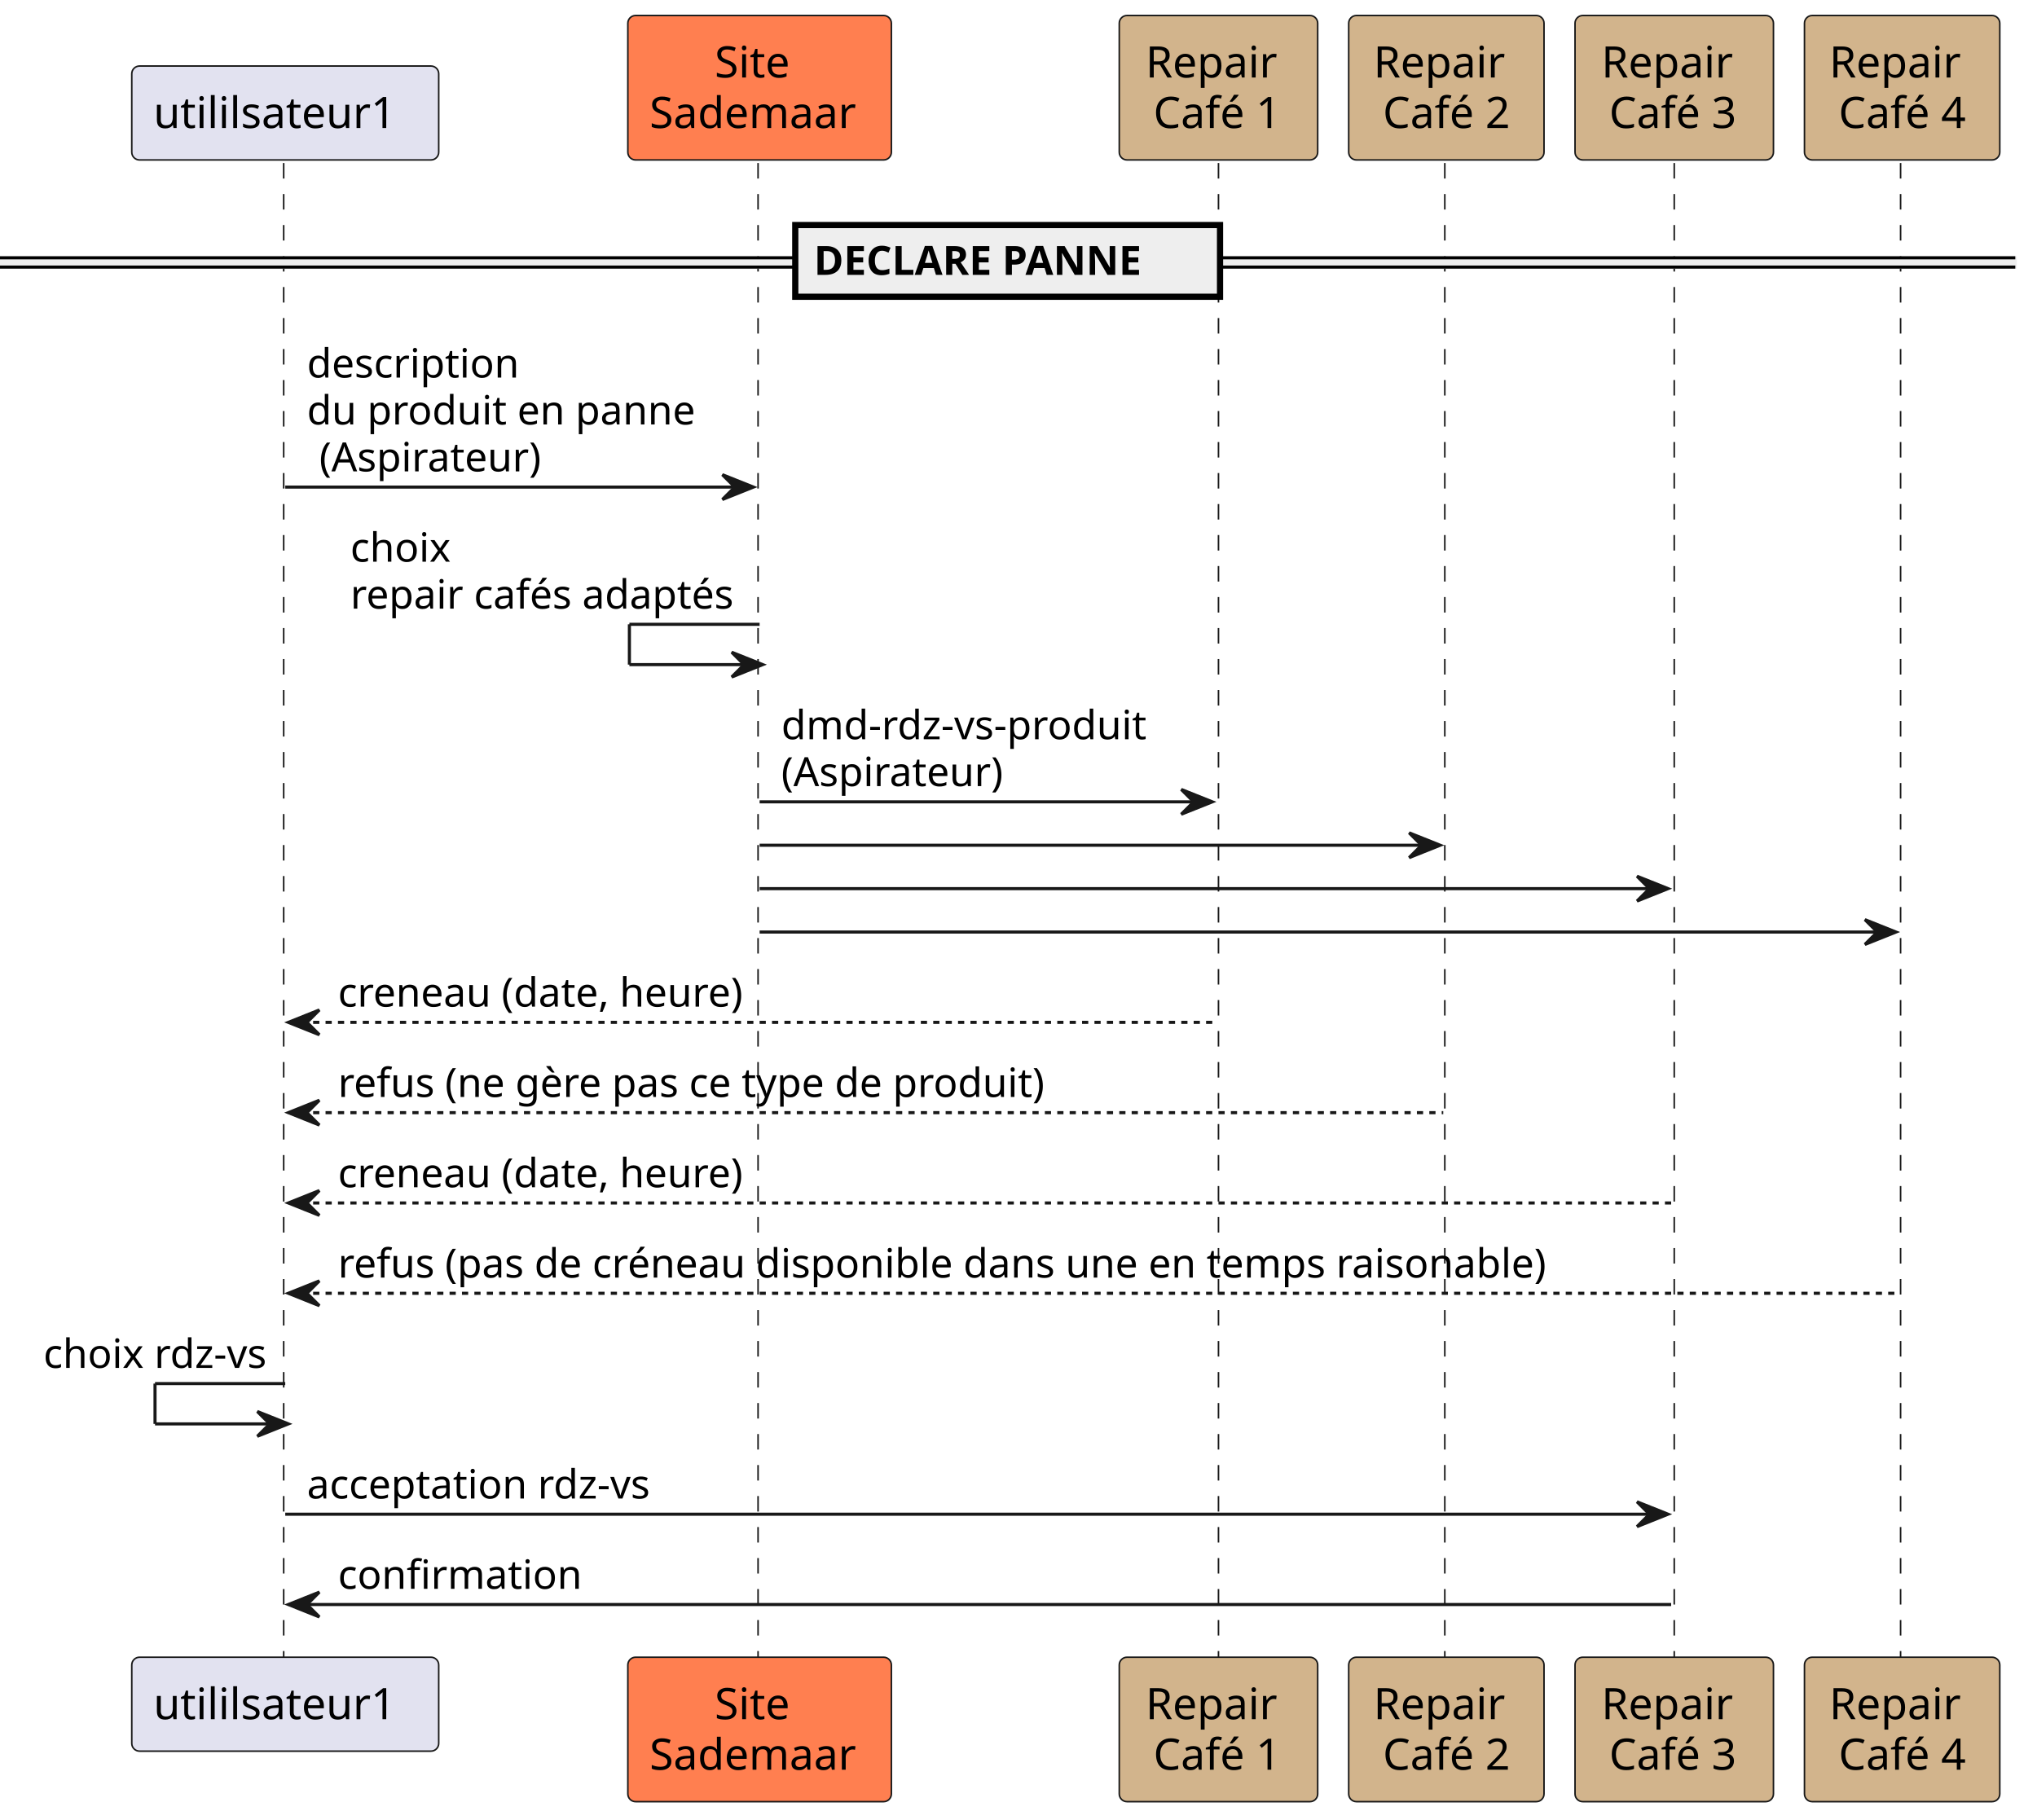
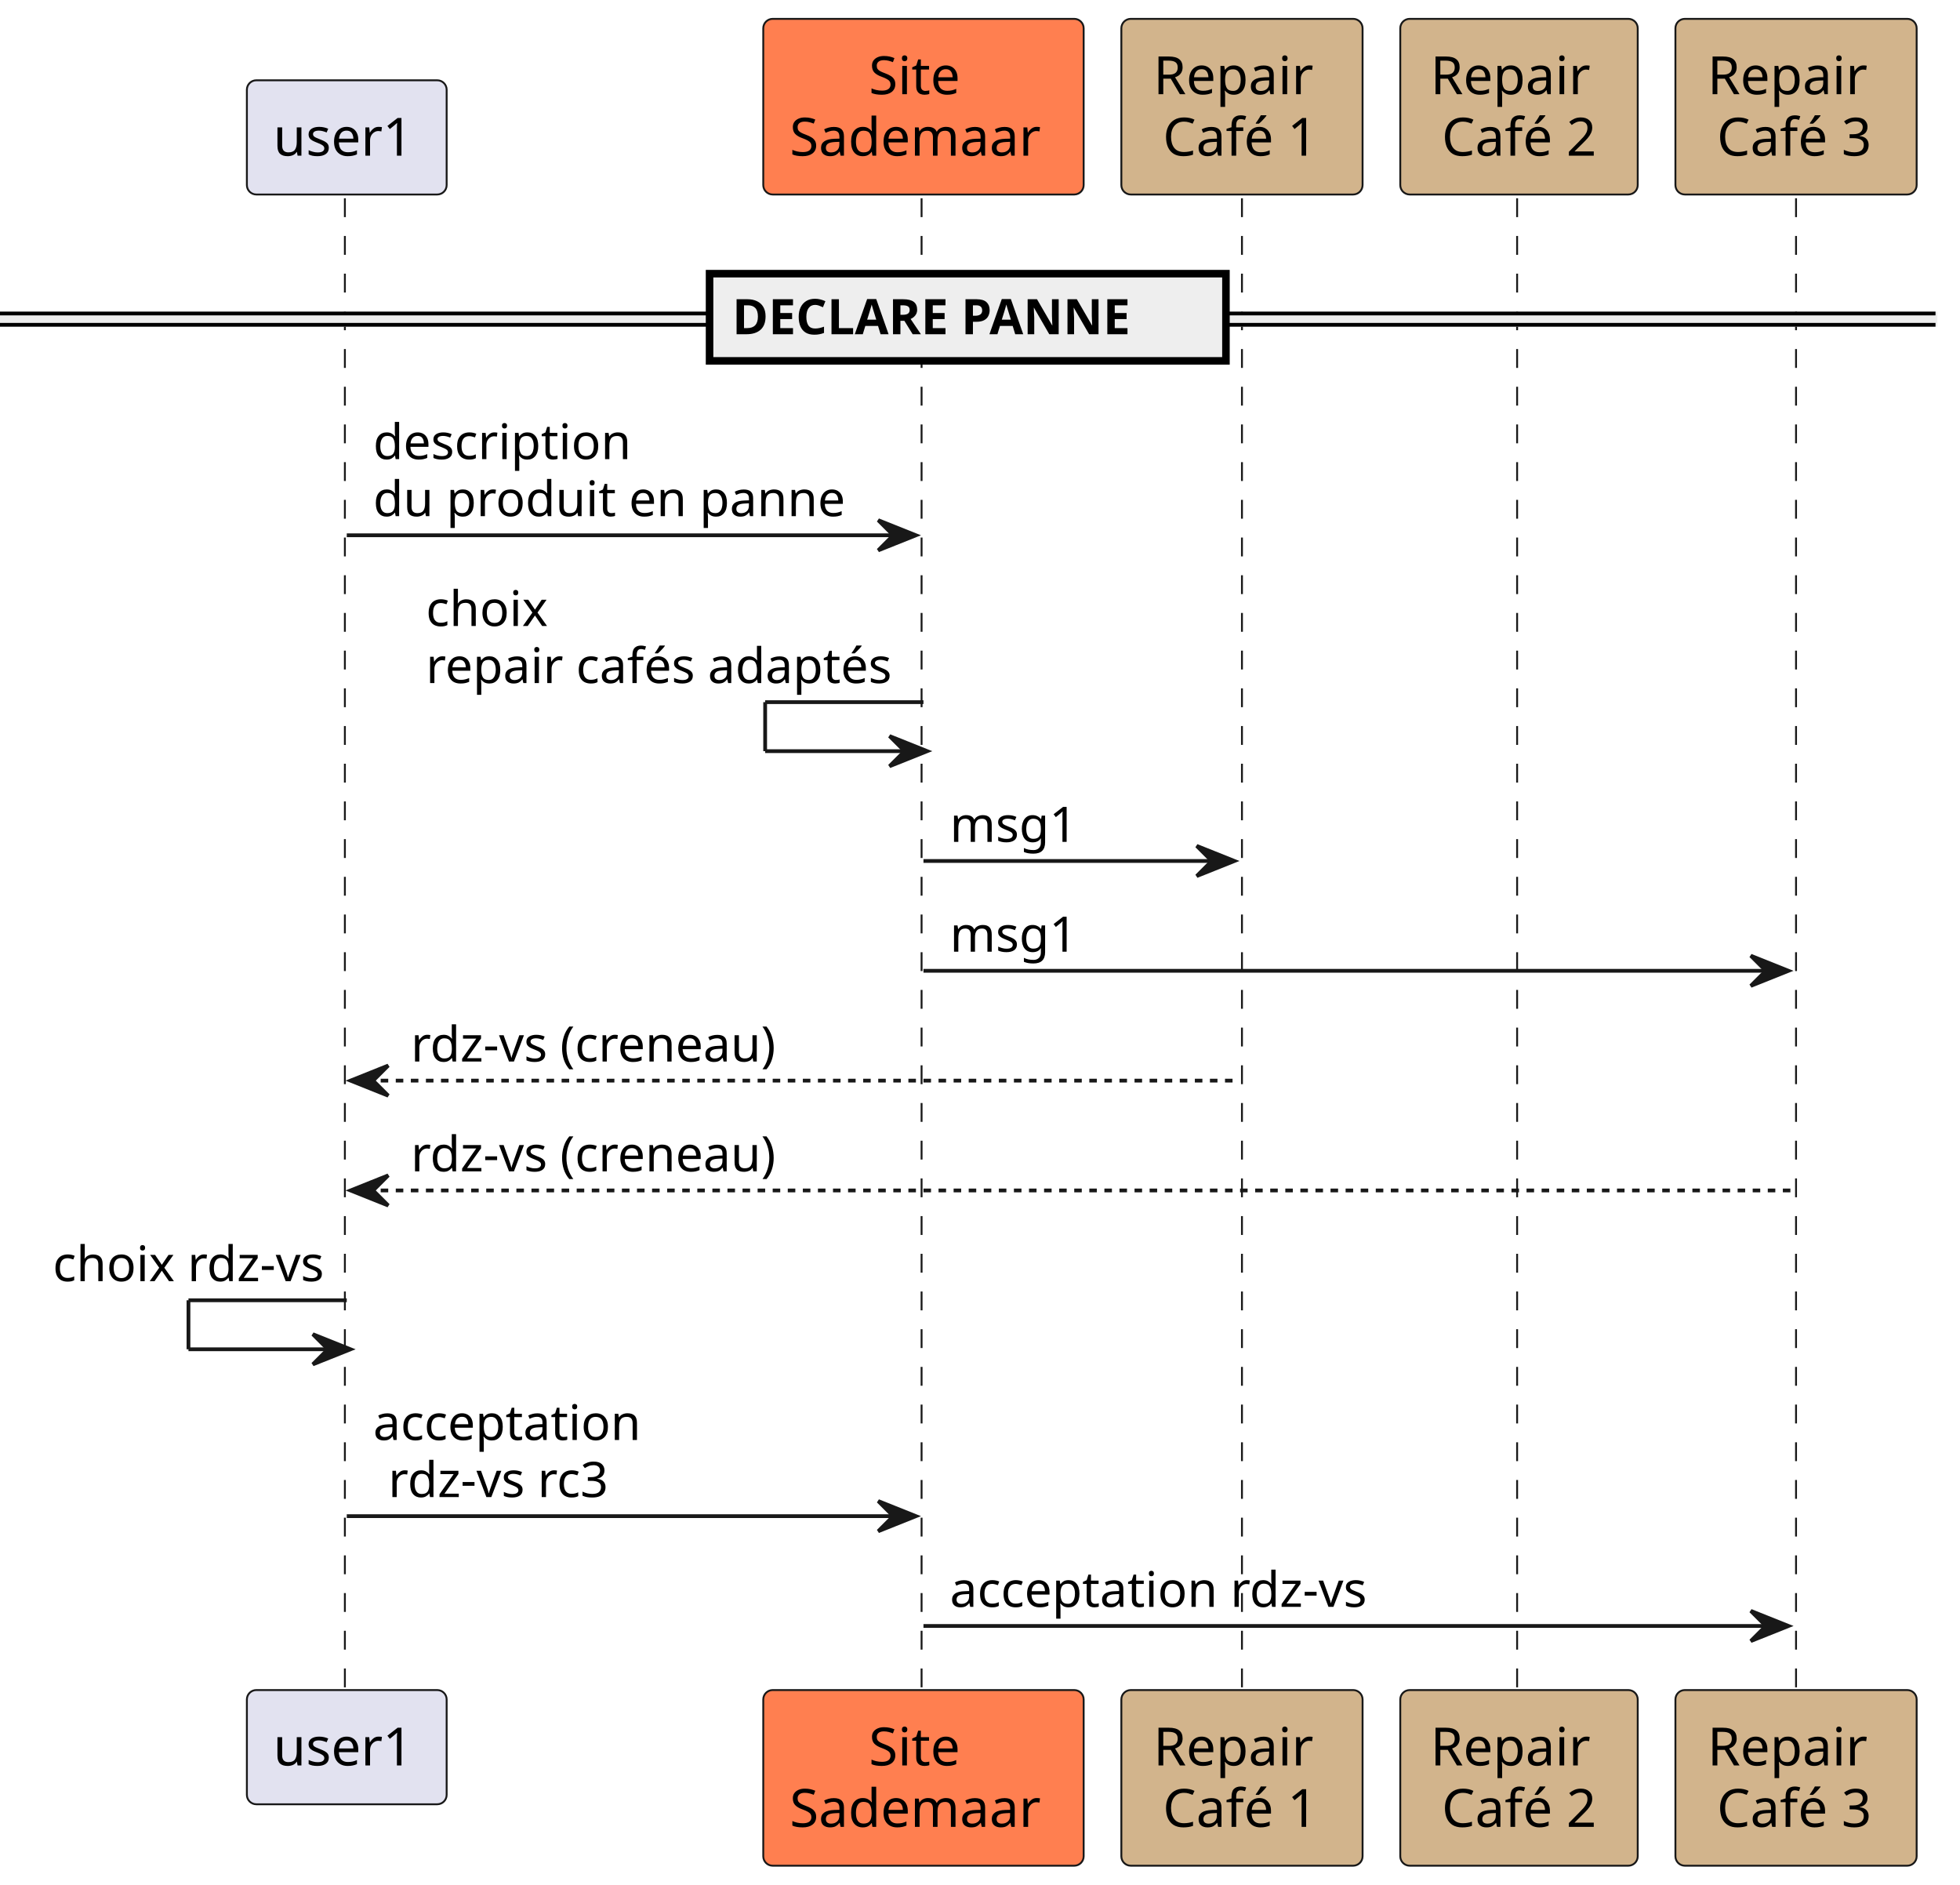
- <svg xmlns="http://www.w3.org/2000/svg" contentStyleType="text/css" height="587px" preserveAspectRatio="none" style="width:657px;height:587px;background:#FFFFFF;" version="1.1" viewBox="0 0 657 587" width="657px" zoomAndPan="magnify">
+ <svg xmlns="http://www.w3.org/2000/svg" contentStyleType="text/css" height="500px" preserveAspectRatio="none" style="width:520px;height:500px;background:#FFFFFF;" version="1.1" viewBox="0 0 520 500" width="520px" zoomAndPan="magnify">
  <defs />
  <g>
-     <line style="stroke:#181818;stroke-width:0.5;stroke-dasharray:5.0,5.0;" x1="91.5" x2="91.5" y1="52.594" y2="535.586" />
-     <line style="stroke:#181818;stroke-width:0.5;stroke-dasharray:5.0,5.0;" x1="244.5" x2="244.5" y1="52.594" y2="535.586" />
-     <line style="stroke:#181818;stroke-width:0.5;stroke-dasharray:5.0,5.0;" x1="393" x2="393" y1="52.594" y2="535.586" />
-     <line style="stroke:#181818;stroke-width:0.5;stroke-dasharray:5.0,5.0;" x1="466" x2="466" y1="52.594" y2="535.586" />
-     <line style="stroke:#181818;stroke-width:0.5;stroke-dasharray:5.0,5.0;" x1="540" x2="540" y1="52.594" y2="535.586" />
-     <line style="stroke:#181818;stroke-width:0.5;stroke-dasharray:5.0,5.0;" x1="613" x2="613" y1="52.594" y2="535.586" />
-     <rect fill="#E2E2F0" height="30.297" rx="2.5" ry="2.5" style="stroke:#181818;stroke-width:0.5;" width="99" x="42.5" y="21.297" />
-     <text fill="#000000" font-family="sans-serif" font-size="14" lengthAdjust="spacing" textLength="85" x="49.5" y="41.292">utililsateur1</text>
-     <rect fill="#E2E2F0" height="30.297" rx="2.5" ry="2.5" style="stroke:#181818;stroke-width:0.5;" width="99" x="42.5" y="534.586" />
-     <text fill="#000000" font-family="sans-serif" font-size="14" lengthAdjust="spacing" textLength="85" x="49.5" y="554.581">utililsateur1</text>
+     <line style="stroke:#181818;stroke-width:0.5;stroke-dasharray:5.0,5.0;" x1="91.5" x2="91.5" y1="52.594" y2="449.32" />
+     <line style="stroke:#181818;stroke-width:0.5;stroke-dasharray:5.0,5.0;" x1="244.5" x2="244.5" y1="52.594" y2="449.32" />
+     <line style="stroke:#181818;stroke-width:0.5;stroke-dasharray:5.0,5.0;" x1="329.5" x2="329.5" y1="52.594" y2="449.32" />
+     <line style="stroke:#181818;stroke-width:0.5;stroke-dasharray:5.0,5.0;" x1="402.5" x2="402.5" y1="52.594" y2="449.32" />
+     <line style="stroke:#181818;stroke-width:0.5;stroke-dasharray:5.0,5.0;" x1="476.5" x2="476.5" y1="52.594" y2="449.32" />
+     <rect fill="#E2E2F0" height="30.297" rx="2.5" ry="2.5" style="stroke:#181818;stroke-width:0.5;" width="53" x="65.5" y="21.297" />
+     <text fill="#000000" font-family="sans-serif" font-size="14" lengthAdjust="spacing" textLength="39" x="72.5" y="41.292">user1</text>
+     <rect fill="#E2E2F0" height="30.297" rx="2.5" ry="2.5" style="stroke:#181818;stroke-width:0.5;" width="53" x="65.5" y="448.32" />
+     <text fill="#000000" font-family="sans-serif" font-size="14" lengthAdjust="spacing" textLength="39" x="72.5" y="468.315">user1</text>
    <rect fill="#FF7F50" height="46.594" rx="2.5" ry="2.5" style="stroke:#181818;stroke-width:0.5;" width="85" x="202.5" y="5" />
    <text fill="#000000" font-family="sans-serif" font-size="14" lengthAdjust="spacing" textLength="29" x="230.5" y="24.995">Site</text>
    <text fill="#000000" font-family="sans-serif" font-size="14" lengthAdjust="spacing" textLength="71" x="209.5" y="41.292">Sademaar</text>
-     <rect fill="#FF7F50" height="46.594" rx="2.5" ry="2.5" style="stroke:#181818;stroke-width:0.5;" width="85" x="202.5" y="534.586" />
-     <text fill="#000000" font-family="sans-serif" font-size="14" lengthAdjust="spacing" textLength="29" x="230.5" y="554.581">Site</text>
-     <text fill="#000000" font-family="sans-serif" font-size="14" lengthAdjust="spacing" textLength="71" x="209.5" y="570.878">Sademaar</text>
-     <rect fill="#D2B48C" height="46.594" rx="2.5" ry="2.5" style="stroke:#181818;stroke-width:0.5;" width="64" x="361" y="5" />
-     <text fill="#000000" font-family="sans-serif" font-size="14" lengthAdjust="spacing" textLength="47" x="369.5" y="24.995">Repair</text>
-     <text fill="#000000" font-family="sans-serif" font-size="14" lengthAdjust="spacing" textLength="46" x="372" y="41.292">Café 1</text>
-     <rect fill="#D2B48C" height="46.594" rx="2.5" ry="2.5" style="stroke:#181818;stroke-width:0.5;" width="64" x="361" y="534.586" />
-     <text fill="#000000" font-family="sans-serif" font-size="14" lengthAdjust="spacing" textLength="47" x="369.5" y="554.581">Repair</text>
-     <text fill="#000000" font-family="sans-serif" font-size="14" lengthAdjust="spacing" textLength="46" x="372" y="570.878">Café 1</text>
-     <rect fill="#D2B48C" height="46.594" rx="2.5" ry="2.5" style="stroke:#181818;stroke-width:0.5;" width="63" x="435" y="5" />
-     <text fill="#000000" font-family="sans-serif" font-size="14" lengthAdjust="spacing" textLength="47" x="443" y="24.995">Repair</text>
-     <text fill="#000000" font-family="sans-serif" font-size="14" lengthAdjust="spacing" textLength="45" x="446" y="41.292">Café 2</text>
-     <rect fill="#D2B48C" height="46.594" rx="2.5" ry="2.5" style="stroke:#181818;stroke-width:0.5;" width="63" x="435" y="534.586" />
-     <text fill="#000000" font-family="sans-serif" font-size="14" lengthAdjust="spacing" textLength="47" x="443" y="554.581">Repair</text>
-     <text fill="#000000" font-family="sans-serif" font-size="14" lengthAdjust="spacing" textLength="45" x="446" y="570.878">Café 2</text>
-     <rect fill="#D2B48C" height="46.594" rx="2.5" ry="2.5" style="stroke:#181818;stroke-width:0.5;" width="64" x="508" y="5" />
-     <text fill="#000000" font-family="sans-serif" font-size="14" lengthAdjust="spacing" textLength="47" x="516.5" y="24.995">Repair</text>
-     <text fill="#000000" font-family="sans-serif" font-size="14" lengthAdjust="spacing" textLength="46" x="519" y="41.292">Café 3</text>
-     <rect fill="#D2B48C" height="46.594" rx="2.5" ry="2.5" style="stroke:#181818;stroke-width:0.5;" width="64" x="508" y="534.586" />
-     <text fill="#000000" font-family="sans-serif" font-size="14" lengthAdjust="spacing" textLength="47" x="516.5" y="554.581">Repair</text>
-     <text fill="#000000" font-family="sans-serif" font-size="14" lengthAdjust="spacing" textLength="46" x="519" y="570.878">Café 3</text>
-     <rect fill="#D2B48C" height="46.594" rx="2.5" ry="2.5" style="stroke:#181818;stroke-width:0.5;" width="63" x="582" y="5" />
-     <text fill="#000000" font-family="sans-serif" font-size="14" lengthAdjust="spacing" textLength="47" x="590" y="24.995">Repair</text>
-     <text fill="#000000" font-family="sans-serif" font-size="14" lengthAdjust="spacing" textLength="45" x="593" y="41.292">Café 4</text>
-     <rect fill="#D2B48C" height="46.594" rx="2.5" ry="2.5" style="stroke:#181818;stroke-width:0.5;" width="63" x="582" y="534.586" />
-     <text fill="#000000" font-family="sans-serif" font-size="14" lengthAdjust="spacing" textLength="47" x="590" y="554.581">Repair</text>
-     <text fill="#000000" font-family="sans-serif" font-size="14" lengthAdjust="spacing" textLength="45" x="593" y="570.878">Café 4</text>
-     <rect fill="#EEEEEE" height="3" style="stroke:#EEEEEE;stroke-width:1.0;" width="650" x="0" y="83.16" />
-     <line style="stroke:#000000;stroke-width:1.0;" x1="0" x2="650" y1="83.16" y2="83.16" />
-     <line style="stroke:#000000;stroke-width:1.0;" x1="0" x2="650" y1="86.16" y2="86.16" />
-     <rect fill="#EEEEEE" height="23.133" style="stroke:#000000;stroke-width:2.0;" width="137" x="256.5" y="72.594" />
-     <text fill="#000000" font-family="sans-serif" font-size="13" font-weight="bold" lengthAdjust="spacing" textLength="123" x="262.5" y="88.661">DECLARE PANNE</text>
-     <polygon fill="#181818" points="233,153.125,243,157.125,233,161.125,237,157.125" style="stroke:#181818;stroke-width:1.0;" />
-     <line style="stroke:#181818;stroke-width:1.0;" x1="92" x2="239" y1="157.125" y2="157.125" />
+     <rect fill="#FF7F50" height="46.594" rx="2.5" ry="2.5" style="stroke:#181818;stroke-width:0.5;" width="85" x="202.5" y="448.32" />
+     <text fill="#000000" font-family="sans-serif" font-size="14" lengthAdjust="spacing" textLength="29" x="230.5" y="468.315">Site</text>
+     <text fill="#000000" font-family="sans-serif" font-size="14" lengthAdjust="spacing" textLength="71" x="209.5" y="484.612">Sademaar</text>
+     <rect fill="#D2B48C" height="46.594" rx="2.5" ry="2.5" style="stroke:#181818;stroke-width:0.5;" width="64" x="297.5" y="5" />
+     <text fill="#000000" font-family="sans-serif" font-size="14" lengthAdjust="spacing" textLength="47" x="306" y="24.995">Repair</text>
+     <text fill="#000000" font-family="sans-serif" font-size="14" lengthAdjust="spacing" textLength="46" x="308.5" y="41.292">Café 1</text>
+     <rect fill="#D2B48C" height="46.594" rx="2.5" ry="2.5" style="stroke:#181818;stroke-width:0.5;" width="64" x="297.5" y="448.32" />
+     <text fill="#000000" font-family="sans-serif" font-size="14" lengthAdjust="spacing" textLength="47" x="306" y="468.315">Repair</text>
+     <text fill="#000000" font-family="sans-serif" font-size="14" lengthAdjust="spacing" textLength="46" x="308.5" y="484.612">Café 1</text>
+     <rect fill="#D2B48C" height="46.594" rx="2.5" ry="2.5" style="stroke:#181818;stroke-width:0.5;" width="63" x="371.5" y="5" />
+     <text fill="#000000" font-family="sans-serif" font-size="14" lengthAdjust="spacing" textLength="47" x="379.5" y="24.995">Repair</text>
+     <text fill="#000000" font-family="sans-serif" font-size="14" lengthAdjust="spacing" textLength="45" x="382.5" y="41.292">Café 2</text>
+     <rect fill="#D2B48C" height="46.594" rx="2.5" ry="2.5" style="stroke:#181818;stroke-width:0.5;" width="63" x="371.5" y="448.32" />
+     <text fill="#000000" font-family="sans-serif" font-size="14" lengthAdjust="spacing" textLength="47" x="379.5" y="468.315">Repair</text>
+     <text fill="#000000" font-family="sans-serif" font-size="14" lengthAdjust="spacing" textLength="45" x="382.5" y="484.612">Café 2</text>
+     <rect fill="#D2B48C" height="46.594" rx="2.5" ry="2.5" style="stroke:#181818;stroke-width:0.5;" width="64" x="444.5" y="5" />
+     <text fill="#000000" font-family="sans-serif" font-size="14" lengthAdjust="spacing" textLength="47" x="453" y="24.995">Repair</text>
+     <text fill="#000000" font-family="sans-serif" font-size="14" lengthAdjust="spacing" textLength="46" x="455.5" y="41.292">Café 3</text>
+     <rect fill="#D2B48C" height="46.594" rx="2.5" ry="2.5" style="stroke:#181818;stroke-width:0.5;" width="64" x="444.5" y="448.32" />
+     <text fill="#000000" font-family="sans-serif" font-size="14" lengthAdjust="spacing" textLength="47" x="453" y="468.315">Repair</text>
+     <text fill="#000000" font-family="sans-serif" font-size="14" lengthAdjust="spacing" textLength="46" x="455.5" y="484.612">Café 3</text>
+     <rect fill="#EEEEEE" height="3" style="stroke:#EEEEEE;stroke-width:1.0;" width="513.5" x="0" y="83.16" />
+     <line style="stroke:#000000;stroke-width:1.0;" x1="0" x2="513.5" y1="83.16" y2="83.16" />
+     <line style="stroke:#000000;stroke-width:1.0;" x1="0" x2="513.5" y1="86.16" y2="86.16" />
+     <rect fill="#EEEEEE" height="23.133" style="stroke:#000000;stroke-width:2.0;" width="137" x="188.25" y="72.594" />
+     <text fill="#000000" font-family="sans-serif" font-size="13" font-weight="bold" lengthAdjust="spacing" textLength="123" x="194.25" y="88.661">DECLARE PANNE</text>
+     <polygon fill="#181818" points="233,137.992,243,141.992,233,145.992,237,141.992" style="stroke:#181818;stroke-width:1.0;" />
+     <line style="stroke:#181818;stroke-width:1.0;" x1="92" x2="239" y1="141.992" y2="141.992" />
    <text fill="#000000" font-family="sans-serif" font-size="13" lengthAdjust="spacing" textLength="70" x="99" y="121.793">description</text>
    <text fill="#000000" font-family="sans-serif" font-size="13" lengthAdjust="spacing" textLength="129" x="99" y="136.926">du produit en panne</text>
-     <text fill="#000000" font-family="sans-serif" font-size="13" lengthAdjust="spacing" textLength="76" x="103" y="152.059">(Aspirateur)</text>
-     <line style="stroke:#181818;stroke-width:1.0;" x1="203" x2="245" y1="201.391" y2="201.391" />
-     <line style="stroke:#181818;stroke-width:1.0;" x1="203" x2="203" y1="201.391" y2="214.391" />
-     <line style="stroke:#181818;stroke-width:1.0;" x1="203" x2="244" y1="214.391" y2="214.391" />
-     <polygon fill="#181818" points="236,210.391,246,214.391,236,218.391,240,214.391" style="stroke:#181818;stroke-width:1.0;" />
-     <text fill="#000000" font-family="sans-serif" font-size="13" lengthAdjust="spacing" textLength="34" x="113" y="181.192">choix</text>
-     <text fill="#000000" font-family="sans-serif" font-size="13" lengthAdjust="spacing" textLength="132" x="113" y="196.325">repair cafés adaptés</text>
-     <polygon fill="#181818" points="381,254.656,391,258.656,381,262.656,385,258.656" style="stroke:#181818;stroke-width:1.0;" />
-     <line style="stroke:#181818;stroke-width:1.0;" x1="245" x2="387" y1="258.656" y2="258.656" />
-     <text fill="#000000" font-family="sans-serif" font-size="13" lengthAdjust="spacing" textLength="124" x="252" y="238.458">dmd-rdz-vs-produit</text>
-     <text fill="#000000" font-family="sans-serif" font-size="13" lengthAdjust="spacing" textLength="76" x="252" y="253.59">(Aspirateur)</text>
-     <polygon fill="#181818" points="454.5,268.656,464.5,272.656,454.5,276.656,458.5,272.656" style="stroke:#181818;stroke-width:1.0;" />
-     <line style="stroke:#181818;stroke-width:1.0;" x1="245" x2="460.5" y1="272.656" y2="272.656" />
-     <polygon fill="#181818" points="528,282.656,538,286.656,528,290.656,532,286.656" style="stroke:#181818;stroke-width:1.0;" />
-     <line style="stroke:#181818;stroke-width:1.0;" x1="245" x2="534" y1="286.656" y2="286.656" />
-     <polygon fill="#181818" points="601.5,296.656,611.5,300.656,601.5,304.656,605.5,300.656" style="stroke:#181818;stroke-width:1.0;" />
-     <line style="stroke:#181818;stroke-width:1.0;" x1="245" x2="607.5" y1="300.656" y2="300.656" />
-     <polygon fill="#181818" points="103,325.789,93,329.789,103,333.789,99,329.789" style="stroke:#181818;stroke-width:1.0;" />
-     <line style="stroke:#181818;stroke-width:1.0;stroke-dasharray:2.0,2.0;" x1="97" x2="392" y1="329.789" y2="329.789" />
-     <text fill="#000000" font-family="sans-serif" font-size="13" lengthAdjust="spacing" textLength="140" x="109" y="324.723">creneau (date, heure)</text>
-     <polygon fill="#181818" points="103,354.922,93,358.922,103,362.922,99,358.922" style="stroke:#181818;stroke-width:1.0;" />
-     <line style="stroke:#181818;stroke-width:1.0;stroke-dasharray:2.0,2.0;" x1="97" x2="465.5" y1="358.922" y2="358.922" />
-     <text fill="#000000" font-family="sans-serif" font-size="13" lengthAdjust="spacing" textLength="244" x="109" y="353.856">refus (ne gère pas ce type de produit)</text>
-     <polygon fill="#181818" points="103,384.055,93,388.055,103,392.055,99,388.055" style="stroke:#181818;stroke-width:1.0;" />
-     <line style="stroke:#181818;stroke-width:1.0;stroke-dasharray:2.0,2.0;" x1="97" x2="539" y1="388.055" y2="388.055" />
-     <text fill="#000000" font-family="sans-serif" font-size="13" lengthAdjust="spacing" textLength="140" x="109" y="382.989">creneau (date, heure)</text>
-     <polygon fill="#181818" points="103,413.188,93,417.188,103,421.188,99,417.188" style="stroke:#181818;stroke-width:1.0;" />
-     <line style="stroke:#181818;stroke-width:1.0;stroke-dasharray:2.0,2.0;" x1="97" x2="612.5" y1="417.188" y2="417.188" />
-     <text fill="#000000" font-family="sans-serif" font-size="13" lengthAdjust="spacing" textLength="412" x="109" y="412.122">refus (pas de créneau disponible dans une en temps raisonable)</text>
-     <line style="stroke:#181818;stroke-width:1.0;" x1="50" x2="92" y1="446.32" y2="446.32" />
-     <line style="stroke:#181818;stroke-width:1.0;" x1="50" x2="50" y1="446.32" y2="459.32" />
-     <line style="stroke:#181818;stroke-width:1.0;" x1="50" x2="91" y1="459.32" y2="459.32" />
-     <polygon fill="#181818" points="83,455.32,93,459.32,83,463.32,87,459.32" style="stroke:#181818;stroke-width:1.0;" />
-     <text fill="#000000" font-family="sans-serif" font-size="13" lengthAdjust="spacing" textLength="78" x="14" y="441.254">choix rdz-vs</text>
-     <polygon fill="#181818" points="528,484.453,538,488.453,528,492.453,532,488.453" style="stroke:#181818;stroke-width:1.0;" />
-     <line style="stroke:#181818;stroke-width:1.0;" x1="92" x2="534" y1="488.453" y2="488.453" />
-     <text fill="#000000" font-family="sans-serif" font-size="13" lengthAdjust="spacing" textLength="119" x="99" y="483.387">acceptation rdz-vs</text>
-     <polygon fill="#181818" points="103,513.586,93,517.586,103,521.586,99,517.586" style="stroke:#181818;stroke-width:1.0;" />
-     <line style="stroke:#181818;stroke-width:1.0;" x1="97" x2="539" y1="517.586" y2="517.586" />
-     <text fill="#000000" font-family="sans-serif" font-size="13" lengthAdjust="spacing" textLength="81" x="109" y="512.52">confirmation</text>
+     <line style="stroke:#181818;stroke-width:1.0;" x1="203" x2="245" y1="186.258" y2="186.258" />
+     <line style="stroke:#181818;stroke-width:1.0;" x1="203" x2="203" y1="186.258" y2="199.258" />
+     <line style="stroke:#181818;stroke-width:1.0;" x1="203" x2="244" y1="199.258" y2="199.258" />
+     <polygon fill="#181818" points="236,195.258,246,199.258,236,203.258,240,199.258" style="stroke:#181818;stroke-width:1.0;" />
+     <text fill="#000000" font-family="sans-serif" font-size="13" lengthAdjust="spacing" textLength="34" x="113" y="166.059">choix</text>
+     <text fill="#000000" font-family="sans-serif" font-size="13" lengthAdjust="spacing" textLength="132" x="113" y="181.192">repair cafés adaptés</text>
+     <polygon fill="#181818" points="317.5,224.391,327.5,228.391,317.5,232.391,321.5,228.391" style="stroke:#181818;stroke-width:1.0;" />
+     <line style="stroke:#181818;stroke-width:1.0;" x1="245" x2="323.5" y1="228.391" y2="228.391" />
+     <text fill="#000000" font-family="sans-serif" font-size="13" lengthAdjust="spacing" textLength="36" x="252" y="223.325">msg1</text>
+     <polygon fill="#181818" points="464.5,253.523,474.5,257.523,464.5,261.523,468.5,257.523" style="stroke:#181818;stroke-width:1.0;" />
+     <line style="stroke:#181818;stroke-width:1.0;" x1="245" x2="470.5" y1="257.523" y2="257.523" />
+     <text fill="#000000" font-family="sans-serif" font-size="13" lengthAdjust="spacing" textLength="36" x="252" y="252.458">msg1</text>
+     <polygon fill="#181818" points="103,282.656,93,286.656,103,290.656,99,286.656" style="stroke:#181818;stroke-width:1.0;" />
+     <line style="stroke:#181818;stroke-width:1.0;stroke-dasharray:2.0,2.0;" x1="97" x2="328.5" y1="286.656" y2="286.656" />
+     <text fill="#000000" font-family="sans-serif" font-size="13" lengthAdjust="spacing" textLength="106" x="109" y="281.59">rdz-vs (creneau)</text>
+     <polygon fill="#181818" points="103,311.789,93,315.789,103,319.789,99,315.789" style="stroke:#181818;stroke-width:1.0;" />
+     <line style="stroke:#181818;stroke-width:1.0;stroke-dasharray:2.0,2.0;" x1="97" x2="475.5" y1="315.789" y2="315.789" />
+     <text fill="#000000" font-family="sans-serif" font-size="13" lengthAdjust="spacing" textLength="106" x="109" y="310.723">rdz-vs (creneau)</text>
+     <line style="stroke:#181818;stroke-width:1.0;" x1="50" x2="92" y1="344.922" y2="344.922" />
+     <line style="stroke:#181818;stroke-width:1.0;" x1="50" x2="50" y1="344.922" y2="357.922" />
+     <line style="stroke:#181818;stroke-width:1.0;" x1="50" x2="91" y1="357.922" y2="357.922" />
+     <polygon fill="#181818" points="83,353.922,93,357.922,83,361.922,87,357.922" style="stroke:#181818;stroke-width:1.0;" />
+     <text fill="#000000" font-family="sans-serif" font-size="13" lengthAdjust="spacing" textLength="78" x="14" y="339.856">choix rdz-vs</text>
+     <polygon fill="#181818" points="233,398.188,243,402.188,233,406.188,237,402.188" style="stroke:#181818;stroke-width:1.0;" />
+     <line style="stroke:#181818;stroke-width:1.0;" x1="92" x2="239" y1="402.188" y2="402.188" />
+     <text fill="#000000" font-family="sans-serif" font-size="13" lengthAdjust="spacing" textLength="75" x="99" y="381.989">acceptation</text>
+     <text fill="#000000" font-family="sans-serif" font-size="13" lengthAdjust="spacing" textLength="64" x="103" y="397.122">rdz-vs rc3</text>
+     <polygon fill="#181818" points="464.5,427.32,474.5,431.32,464.5,435.32,468.5,431.32" style="stroke:#181818;stroke-width:1.0;" />
+     <line style="stroke:#181818;stroke-width:1.0;" x1="245" x2="470.5" y1="431.32" y2="431.32" />
+     <text fill="#000000" font-family="sans-serif" font-size="13" lengthAdjust="spacing" textLength="119" x="252" y="426.254">acceptation rdz-vs</text>
  </g>
</svg>
